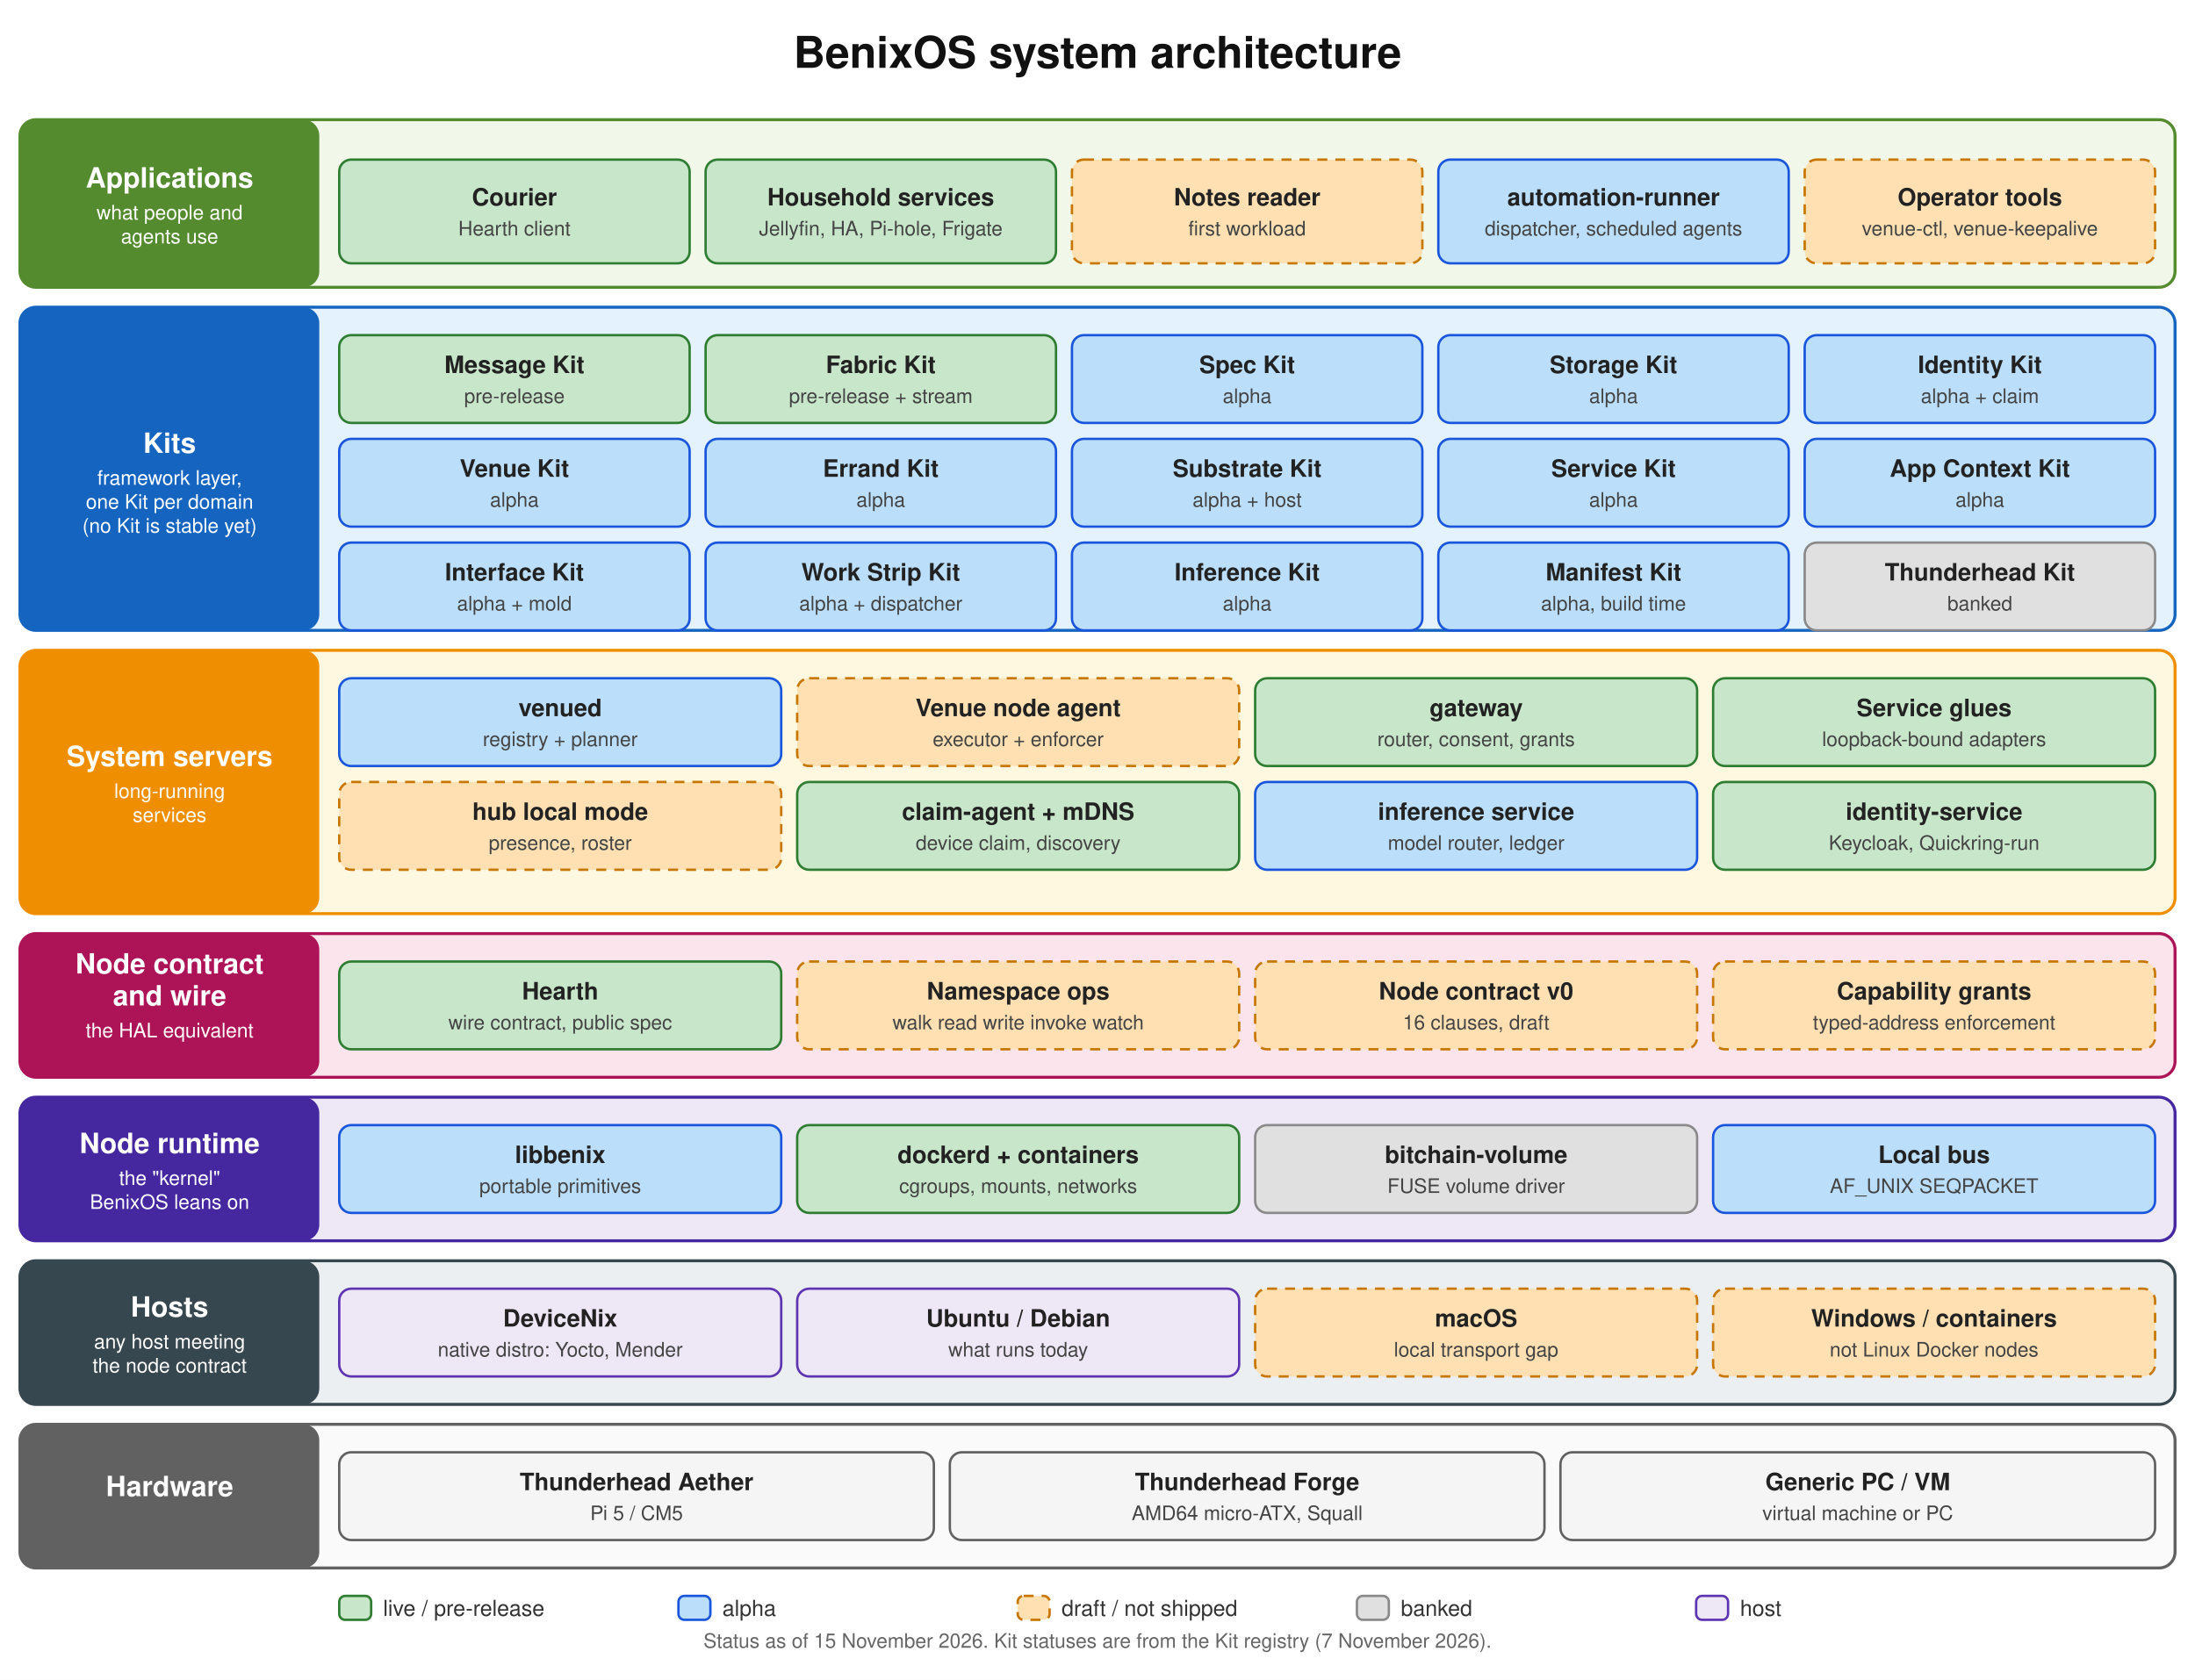
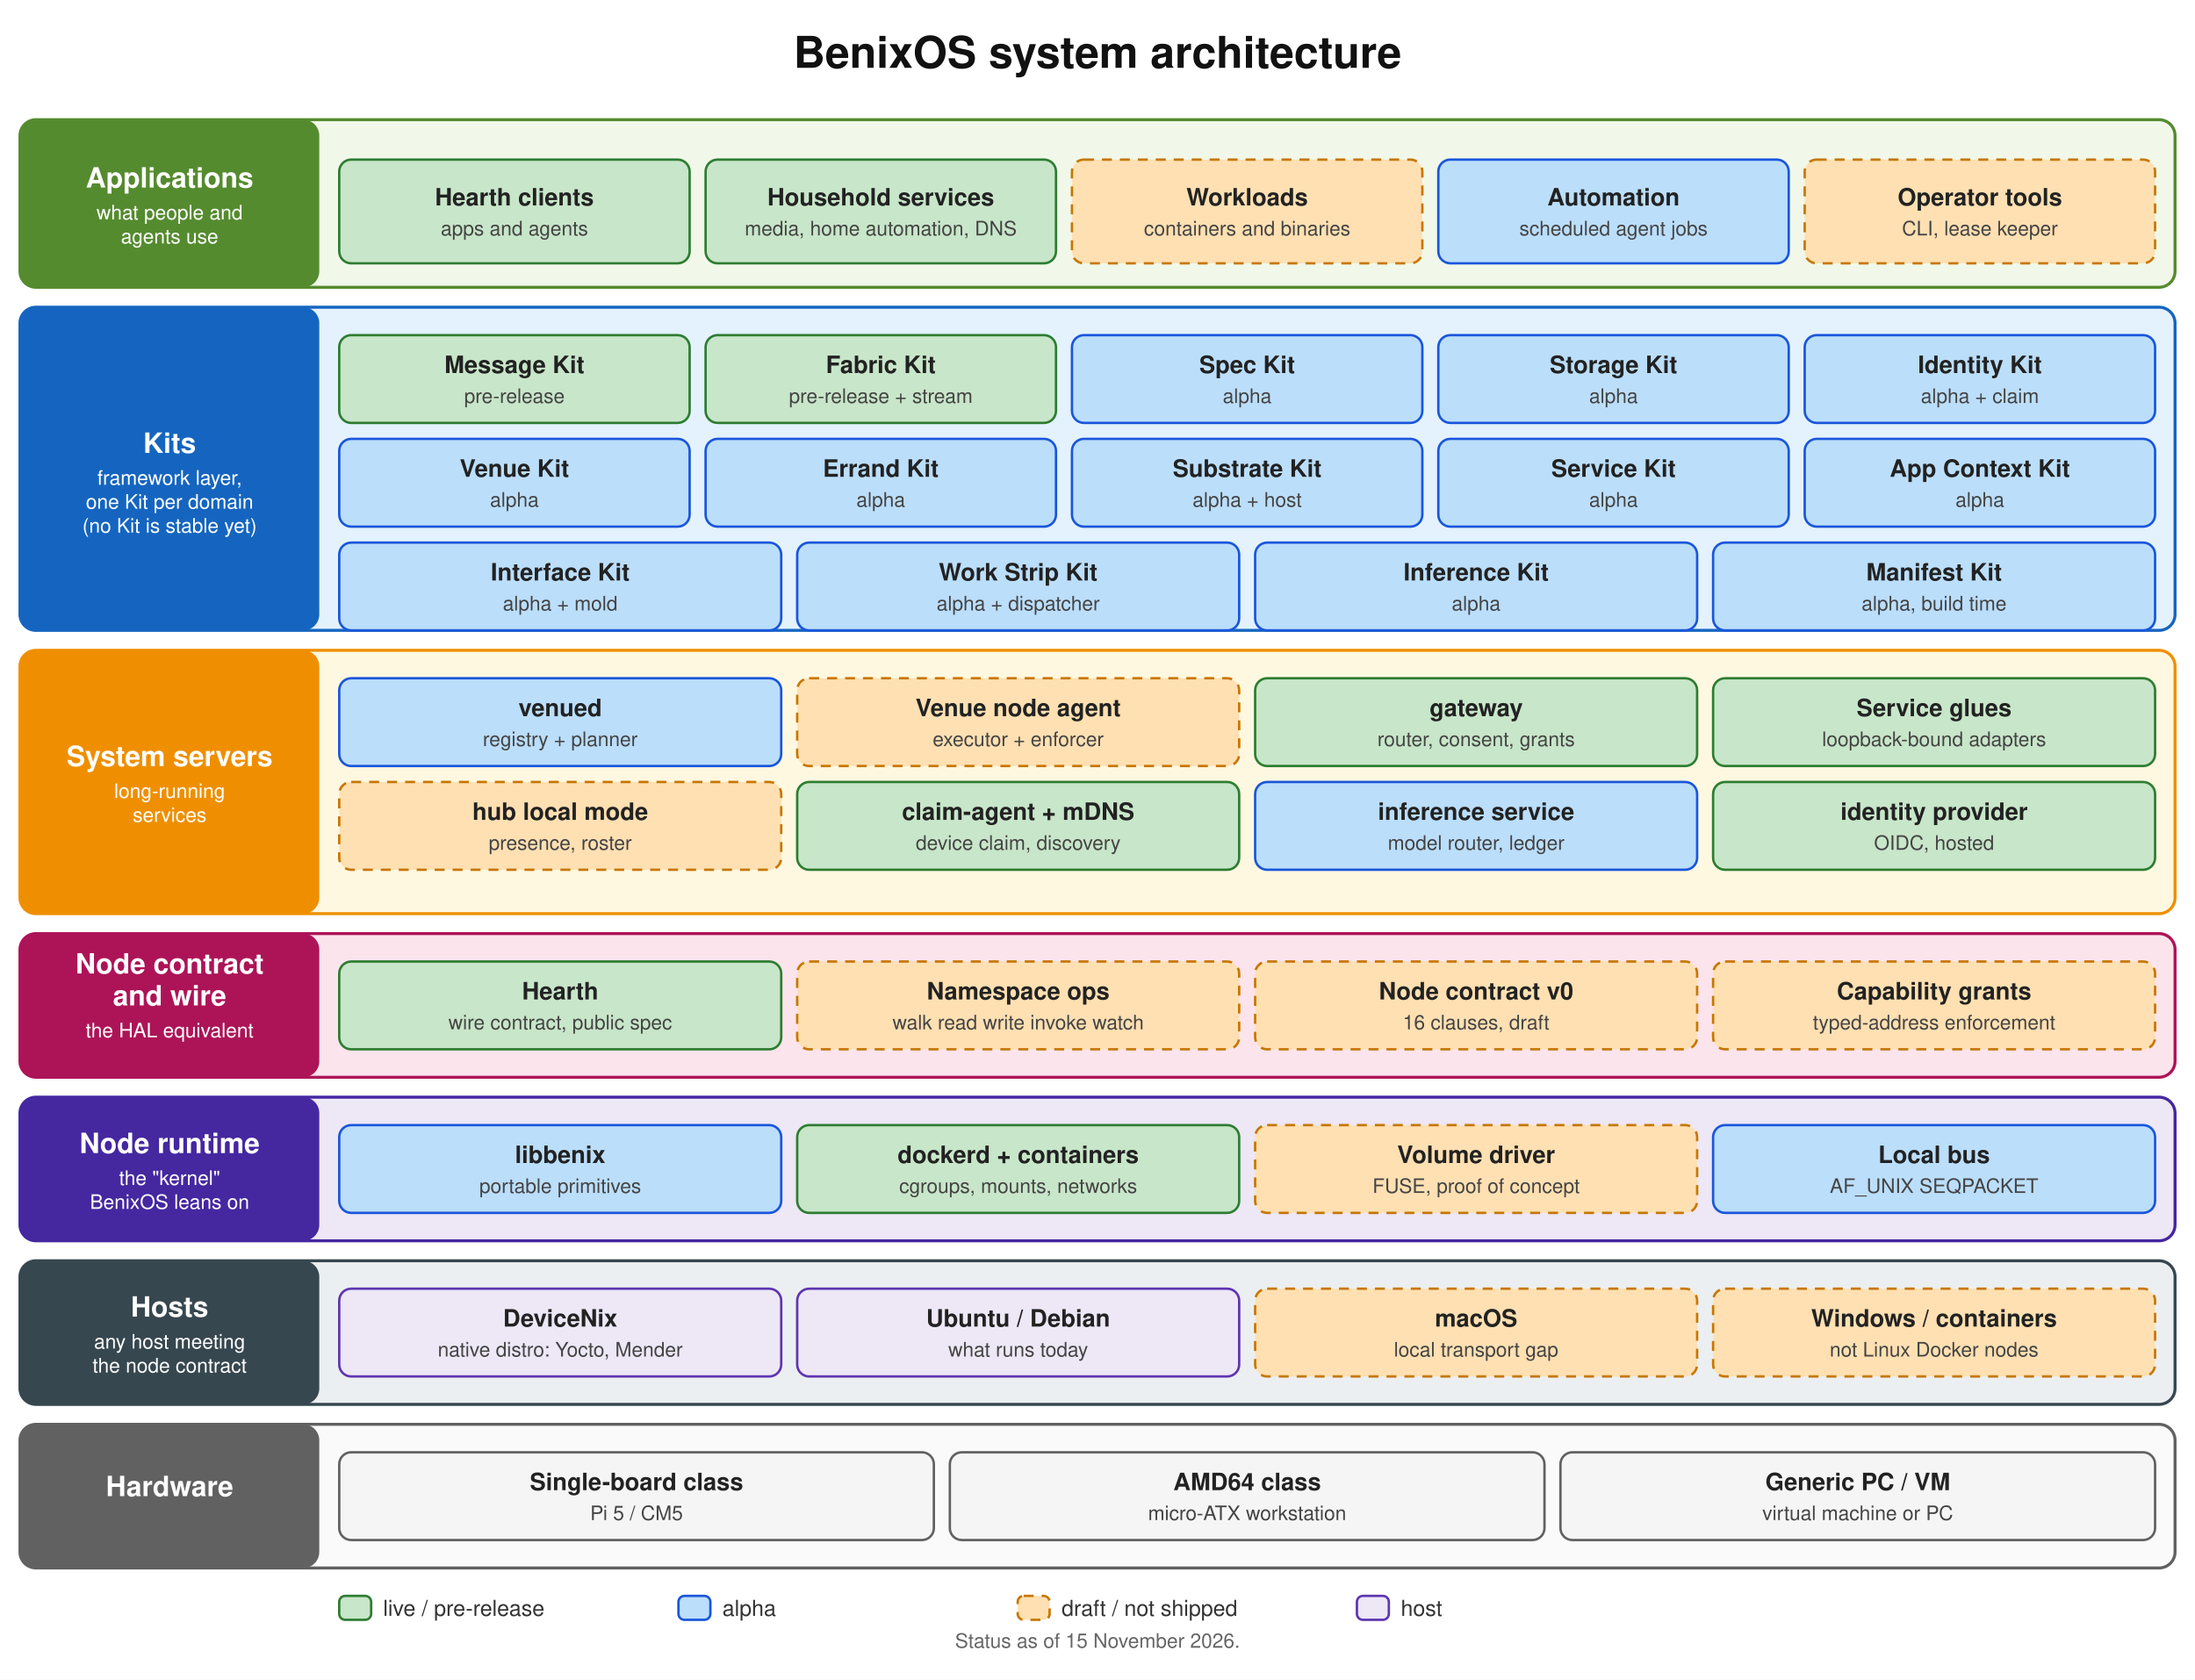
<svg xmlns="http://www.w3.org/2000/svg" viewBox="0 0 1100 842" width="1100" height="842" font-family="Helvetica, Arial, sans-serif">
  <rect width="100%" height="100%" fill="#fff" />
  <text x="550.0" y="34" font-size="22" font-weight="bold" text-anchor="middle" fill="#111">BenixOS system architecture</text>
  <rect x="10" y="60" width="1080" height="84" rx="8" fill="#f1f8e9" stroke="#558b2f" stroke-width="1.5" />
  <rect x="10" y="60" width="150" height="84" rx="8" fill="#558b2f" stroke="#558b2f" stroke-width="0" />
  <text x="85.0" y="94.0" font-size="14" font-weight="bold" fill="#fff" text-anchor="middle">Applications</text>
  <text x="85.0" y="110.0" font-size="10" font-weight="normal" fill="#fff" text-anchor="middle">what people and</text>
  <text x="85.0" y="122.0" font-size="10" font-weight="normal" fill="#fff" text-anchor="middle">agents use</text>
  <rect x="170.0" y="80" width="175.6" height="52" rx="6" fill="#c8e6c9" stroke="#2e7d32" stroke-width="1.2" />
-   <text x="257.8" y="103.0" font-size="12" font-weight="bold" fill="#222" text-anchor="middle">Courier</text>
-   <text x="257.8" y="118.0" font-size="10" font-weight="normal" fill="#444" text-anchor="middle">Hearth client</text>
+   <text x="257.8" y="103.0" font-size="12" font-weight="bold" fill="#222" text-anchor="middle">Hearth clients</text>
+   <text x="257.8" y="118.0" font-size="10" font-weight="normal" fill="#444" text-anchor="middle">apps and agents</text>
  <rect x="353.6" y="80" width="175.6" height="52" rx="6" fill="#c8e6c9" stroke="#2e7d32" stroke-width="1.2" />
  <text x="441.4" y="103.0" font-size="12" font-weight="bold" fill="#222" text-anchor="middle">Household services</text>
-   <text x="441.4" y="118.0" font-size="10" font-weight="normal" fill="#444" text-anchor="middle">Jellyfin, HA, Pi-hole, Frigate</text>
+   <text x="441.4" y="118.0" font-size="10" font-weight="normal" fill="#444" text-anchor="middle">media, home automation, DNS</text>
  <rect x="537.2" y="80" width="175.6" height="52" rx="6" fill="#ffe0b2" stroke="#c77700" stroke-width="1.2" stroke-dasharray="5,4" />
-   <text x="625.0" y="103.0" font-size="12" font-weight="bold" fill="#222" text-anchor="middle">Notes reader</text>
-   <text x="625.0" y="118.0" font-size="10" font-weight="normal" fill="#444" text-anchor="middle">first workload</text>
+   <text x="625.0" y="103.0" font-size="12" font-weight="bold" fill="#222" text-anchor="middle">Workloads</text>
+   <text x="625.0" y="118.0" font-size="10" font-weight="normal" fill="#444" text-anchor="middle">containers and binaries</text>
  <rect x="720.8" y="80" width="175.6" height="52" rx="6" fill="#bbdefb" stroke="#1a56db" stroke-width="1.2" />
-   <text x="808.6" y="103.0" font-size="12" font-weight="bold" fill="#222" text-anchor="middle">automation-runner</text>
-   <text x="808.6" y="118.0" font-size="10" font-weight="normal" fill="#444" text-anchor="middle">dispatcher, scheduled agents</text>
+   <text x="808.6" y="103.0" font-size="12" font-weight="bold" fill="#222" text-anchor="middle">Automation</text>
+   <text x="808.6" y="118.0" font-size="10" font-weight="normal" fill="#444" text-anchor="middle">scheduled agent jobs</text>
  <rect x="904.4" y="80" width="175.6" height="52" rx="6" fill="#ffe0b2" stroke="#c77700" stroke-width="1.2" stroke-dasharray="5,4" />
  <text x="992.2" y="103.0" font-size="12" font-weight="bold" fill="#222" text-anchor="middle">Operator tools</text>
-   <text x="992.2" y="118.0" font-size="10" font-weight="normal" fill="#444" text-anchor="middle">venue-ctl, venue-keepalive</text>
+   <text x="992.2" y="118.0" font-size="10" font-weight="normal" fill="#444" text-anchor="middle">CLI, lease keeper</text>
  <rect x="10" y="154" width="1080" height="162" rx="8" fill="#e3f2fd" stroke="#1565c0" stroke-width="1.5" />
  <rect x="10" y="154" width="150" height="162" rx="8" fill="#1565c0" stroke="#1565c0" stroke-width="0" />
  <text x="85.0" y="227.0" font-size="14" font-weight="bold" fill="#fff" text-anchor="middle">Kits</text>
  <text x="85.0" y="243.0" font-size="10" font-weight="normal" fill="#fff" text-anchor="middle">framework layer,</text>
  <text x="85.0" y="255.0" font-size="10" font-weight="normal" fill="#fff" text-anchor="middle">one Kit per domain</text>
  <text x="85.0" y="267.0" font-size="10" font-weight="normal" fill="#fff" text-anchor="middle">(no Kit is stable yet)</text>
  <rect x="170.0" y="168" width="175.6" height="44" rx="6" fill="#c8e6c9" stroke="#2e7d32" stroke-width="1.2" />
  <text x="257.8" y="187.0" font-size="12" font-weight="bold" fill="#222" text-anchor="middle">Message Kit</text>
  <text x="257.8" y="202.0" font-size="10" font-weight="normal" fill="#444" text-anchor="middle">pre-release</text>
  <rect x="353.6" y="168" width="175.6" height="44" rx="6" fill="#c8e6c9" stroke="#2e7d32" stroke-width="1.2" />
  <text x="441.4" y="187.0" font-size="12" font-weight="bold" fill="#222" text-anchor="middle">Fabric Kit</text>
  <text x="441.4" y="202.0" font-size="10" font-weight="normal" fill="#444" text-anchor="middle">pre-release + stream</text>
  <rect x="537.2" y="168" width="175.6" height="44" rx="6" fill="#bbdefb" stroke="#1a56db" stroke-width="1.2" />
  <text x="625.0" y="187.0" font-size="12" font-weight="bold" fill="#222" text-anchor="middle">Spec Kit</text>
  <text x="625.0" y="202.0" font-size="10" font-weight="normal" fill="#444" text-anchor="middle">alpha</text>
  <rect x="720.8" y="168" width="175.6" height="44" rx="6" fill="#bbdefb" stroke="#1a56db" stroke-width="1.2" />
  <text x="808.6" y="187.0" font-size="12" font-weight="bold" fill="#222" text-anchor="middle">Storage Kit</text>
  <text x="808.6" y="202.0" font-size="10" font-weight="normal" fill="#444" text-anchor="middle">alpha</text>
  <rect x="904.4" y="168" width="175.6" height="44" rx="6" fill="#bbdefb" stroke="#1a56db" stroke-width="1.2" />
  <text x="992.2" y="187.0" font-size="12" font-weight="bold" fill="#222" text-anchor="middle">Identity Kit</text>
  <text x="992.2" y="202.0" font-size="10" font-weight="normal" fill="#444" text-anchor="middle">alpha + claim</text>
  <rect x="170.0" y="220" width="175.6" height="44" rx="6" fill="#bbdefb" stroke="#1a56db" stroke-width="1.2" />
  <text x="257.8" y="239.0" font-size="12" font-weight="bold" fill="#222" text-anchor="middle">Venue Kit</text>
  <text x="257.8" y="254.0" font-size="10" font-weight="normal" fill="#444" text-anchor="middle">alpha</text>
  <rect x="353.6" y="220" width="175.6" height="44" rx="6" fill="#bbdefb" stroke="#1a56db" stroke-width="1.2" />
  <text x="441.4" y="239.0" font-size="12" font-weight="bold" fill="#222" text-anchor="middle">Errand Kit</text>
  <text x="441.4" y="254.0" font-size="10" font-weight="normal" fill="#444" text-anchor="middle">alpha</text>
  <rect x="537.2" y="220" width="175.6" height="44" rx="6" fill="#bbdefb" stroke="#1a56db" stroke-width="1.2" />
  <text x="625.0" y="239.0" font-size="12" font-weight="bold" fill="#222" text-anchor="middle">Substrate Kit</text>
  <text x="625.0" y="254.0" font-size="10" font-weight="normal" fill="#444" text-anchor="middle">alpha + host</text>
  <rect x="720.8" y="220" width="175.6" height="44" rx="6" fill="#bbdefb" stroke="#1a56db" stroke-width="1.2" />
  <text x="808.6" y="239.0" font-size="12" font-weight="bold" fill="#222" text-anchor="middle">Service Kit</text>
  <text x="808.6" y="254.0" font-size="10" font-weight="normal" fill="#444" text-anchor="middle">alpha</text>
  <rect x="904.4" y="220" width="175.6" height="44" rx="6" fill="#bbdefb" stroke="#1a56db" stroke-width="1.2" />
  <text x="992.2" y="239.0" font-size="12" font-weight="bold" fill="#222" text-anchor="middle">App Context Kit</text>
  <text x="992.2" y="254.0" font-size="10" font-weight="normal" fill="#444" text-anchor="middle">alpha</text>
-   <rect x="170.0" y="272" width="175.6" height="44" rx="6" fill="#bbdefb" stroke="#1a56db" stroke-width="1.2" />
-   <text x="257.8" y="291.0" font-size="12" font-weight="bold" fill="#222" text-anchor="middle">Interface Kit</text>
-   <text x="257.8" y="306.0" font-size="10" font-weight="normal" fill="#444" text-anchor="middle">alpha + mold</text>
-   <rect x="353.6" y="272" width="175.6" height="44" rx="6" fill="#bbdefb" stroke="#1a56db" stroke-width="1.2" />
-   <text x="441.4" y="291.0" font-size="12" font-weight="bold" fill="#222" text-anchor="middle">Work Strip Kit</text>
-   <text x="441.4" y="306.0" font-size="10" font-weight="normal" fill="#444" text-anchor="middle">alpha + dispatcher</text>
-   <rect x="537.2" y="272" width="175.6" height="44" rx="6" fill="#bbdefb" stroke="#1a56db" stroke-width="1.2" />
-   <text x="625.0" y="291.0" font-size="12" font-weight="bold" fill="#222" text-anchor="middle">Inference Kit</text>
-   <text x="625.0" y="306.0" font-size="10" font-weight="normal" fill="#444" text-anchor="middle">alpha</text>
-   <rect x="720.8" y="272" width="175.6" height="44" rx="6" fill="#bbdefb" stroke="#1a56db" stroke-width="1.2" />
-   <text x="808.6" y="291.0" font-size="12" font-weight="bold" fill="#222" text-anchor="middle">Manifest Kit</text>
-   <text x="808.6" y="306.0" font-size="10" font-weight="normal" fill="#444" text-anchor="middle">alpha, build time</text>
-   <rect x="904.4" y="272" width="175.6" height="44" rx="6" fill="#e0e0e0" stroke="#8a8a8a" stroke-width="1.2" />
-   <text x="992.2" y="291.0" font-size="12" font-weight="bold" fill="#222" text-anchor="middle">Thunderhead Kit</text>
-   <text x="992.2" y="306.0" font-size="10" font-weight="normal" fill="#444" text-anchor="middle">banked</text>
+   <rect x="170.0" y="272" width="221.5" height="44" rx="6" fill="#bbdefb" stroke="#1a56db" stroke-width="1.2" />
+   <text x="280.75" y="291.0" font-size="12" font-weight="bold" fill="#222" text-anchor="middle">Interface Kit</text>
+   <text x="280.75" y="306.0" font-size="10" font-weight="normal" fill="#444" text-anchor="middle">alpha + mold</text>
+   <rect x="399.5" y="272" width="221.5" height="44" rx="6" fill="#bbdefb" stroke="#1a56db" stroke-width="1.2" />
+   <text x="510.25" y="291.0" font-size="12" font-weight="bold" fill="#222" text-anchor="middle">Work Strip Kit</text>
+   <text x="510.25" y="306.0" font-size="10" font-weight="normal" fill="#444" text-anchor="middle">alpha + dispatcher</text>
+   <rect x="629.0" y="272" width="221.5" height="44" rx="6" fill="#bbdefb" stroke="#1a56db" stroke-width="1.2" />
+   <text x="739.75" y="291.0" font-size="12" font-weight="bold" fill="#222" text-anchor="middle">Inference Kit</text>
+   <text x="739.75" y="306.0" font-size="10" font-weight="normal" fill="#444" text-anchor="middle">alpha</text>
+   <rect x="858.5" y="272" width="221.5" height="44" rx="6" fill="#bbdefb" stroke="#1a56db" stroke-width="1.2" />
+   <text x="969.25" y="291.0" font-size="12" font-weight="bold" fill="#222" text-anchor="middle">Manifest Kit</text>
+   <text x="969.25" y="306.0" font-size="10" font-weight="normal" fill="#444" text-anchor="middle">alpha, build time</text>
  <rect x="10" y="326" width="1080" height="132" rx="8" fill="#fff8e1" stroke="#ef8f00" stroke-width="1.5" />
  <rect x="10" y="326" width="150" height="132" rx="8" fill="#ef8f00" stroke="#ef8f00" stroke-width="0" />
  <text x="85.0" y="384.0" font-size="14" font-weight="bold" fill="#fff" text-anchor="middle">System servers</text>
  <text x="85.0" y="400.0" font-size="10" font-weight="normal" fill="#fff" text-anchor="middle">long-running</text>
  <text x="85.0" y="412.0" font-size="10" font-weight="normal" fill="#fff" text-anchor="middle">services</text>
  <rect x="170.0" y="340" width="221.5" height="44" rx="6" fill="#bbdefb" stroke="#1a56db" stroke-width="1.2" />
  <text x="280.75" y="359.0" font-size="12" font-weight="bold" fill="#222" text-anchor="middle">venued</text>
  <text x="280.75" y="374.0" font-size="10" font-weight="normal" fill="#444" text-anchor="middle">registry + planner</text>
  <rect x="399.5" y="340" width="221.5" height="44" rx="6" fill="#ffe0b2" stroke="#c77700" stroke-width="1.2" stroke-dasharray="5,4" />
  <text x="510.25" y="359.0" font-size="12" font-weight="bold" fill="#222" text-anchor="middle">Venue node agent</text>
  <text x="510.25" y="374.0" font-size="10" font-weight="normal" fill="#444" text-anchor="middle">executor + enforcer</text>
  <rect x="629.0" y="340" width="221.5" height="44" rx="6" fill="#c8e6c9" stroke="#2e7d32" stroke-width="1.2" />
  <text x="739.75" y="359.0" font-size="12" font-weight="bold" fill="#222" text-anchor="middle">gateway</text>
  <text x="739.75" y="374.0" font-size="10" font-weight="normal" fill="#444" text-anchor="middle">router, consent, grants</text>
  <rect x="858.5" y="340" width="221.5" height="44" rx="6" fill="#c8e6c9" stroke="#2e7d32" stroke-width="1.2" />
  <text x="969.25" y="359.0" font-size="12" font-weight="bold" fill="#222" text-anchor="middle">Service glues</text>
  <text x="969.25" y="374.0" font-size="10" font-weight="normal" fill="#444" text-anchor="middle">loopback-bound adapters</text>
  <rect x="170.0" y="392" width="221.5" height="44" rx="6" fill="#ffe0b2" stroke="#c77700" stroke-width="1.2" stroke-dasharray="5,4" />
  <text x="280.75" y="411.0" font-size="12" font-weight="bold" fill="#222" text-anchor="middle">hub local mode</text>
  <text x="280.75" y="426.0" font-size="10" font-weight="normal" fill="#444" text-anchor="middle">presence, roster</text>
  <rect x="399.5" y="392" width="221.5" height="44" rx="6" fill="#c8e6c9" stroke="#2e7d32" stroke-width="1.2" />
  <text x="510.25" y="411.0" font-size="12" font-weight="bold" fill="#222" text-anchor="middle">claim-agent + mDNS</text>
  <text x="510.25" y="426.0" font-size="10" font-weight="normal" fill="#444" text-anchor="middle">device claim, discovery</text>
  <rect x="629.0" y="392" width="221.5" height="44" rx="6" fill="#bbdefb" stroke="#1a56db" stroke-width="1.2" />
  <text x="739.75" y="411.0" font-size="12" font-weight="bold" fill="#222" text-anchor="middle">inference service</text>
  <text x="739.75" y="426.0" font-size="10" font-weight="normal" fill="#444" text-anchor="middle">model router, ledger</text>
  <rect x="858.5" y="392" width="221.5" height="44" rx="6" fill="#c8e6c9" stroke="#2e7d32" stroke-width="1.2" />
-   <text x="969.25" y="411.0" font-size="12" font-weight="bold" fill="#222" text-anchor="middle">identity-service</text>
-   <text x="969.25" y="426.0" font-size="10" font-weight="normal" fill="#444" text-anchor="middle">Keycloak, Quickring-run</text>
+   <text x="969.25" y="411.0" font-size="12" font-weight="bold" fill="#222" text-anchor="middle">identity provider</text>
+   <text x="969.25" y="426.0" font-size="10" font-weight="normal" fill="#444" text-anchor="middle">OIDC, hosted</text>
  <rect x="10" y="468" width="1080" height="72" rx="8" fill="#fce4ec" stroke="#ad1457" stroke-width="1.5" />
  <rect x="10" y="468" width="150" height="72" rx="8" fill="#ad1457" stroke="#ad1457" stroke-width="0" />
  <text x="85.0" y="488.0" font-size="14" font-weight="bold" fill="#fff" text-anchor="middle">Node contract</text>
  <text x="85.0" y="504.0" font-size="14" font-weight="bold" fill="#fff" text-anchor="middle">and wire</text>
  <text x="85.0" y="520.0" font-size="10" font-weight="normal" fill="#fff" text-anchor="middle">the HAL equivalent</text>
  <rect x="170.0" y="482" width="221.5" height="44" rx="6" fill="#c8e6c9" stroke="#2e7d32" stroke-width="1.2" />
  <text x="280.75" y="501.0" font-size="12" font-weight="bold" fill="#222" text-anchor="middle">Hearth</text>
  <text x="280.75" y="516.0" font-size="10" font-weight="normal" fill="#444" text-anchor="middle">wire contract, public spec</text>
  <rect x="399.5" y="482" width="221.5" height="44" rx="6" fill="#ffe0b2" stroke="#c77700" stroke-width="1.2" stroke-dasharray="5,4" />
  <text x="510.25" y="501.0" font-size="12" font-weight="bold" fill="#222" text-anchor="middle">Namespace ops</text>
  <text x="510.25" y="516.0" font-size="10" font-weight="normal" fill="#444" text-anchor="middle">walk read write invoke watch</text>
  <rect x="629.0" y="482" width="221.5" height="44" rx="6" fill="#ffe0b2" stroke="#c77700" stroke-width="1.2" stroke-dasharray="5,4" />
  <text x="739.75" y="501.0" font-size="12" font-weight="bold" fill="#222" text-anchor="middle">Node contract v0</text>
  <text x="739.75" y="516.0" font-size="10" font-weight="normal" fill="#444" text-anchor="middle">16 clauses, draft</text>
  <rect x="858.5" y="482" width="221.5" height="44" rx="6" fill="#ffe0b2" stroke="#c77700" stroke-width="1.2" stroke-dasharray="5,4" />
  <text x="969.25" y="501.0" font-size="12" font-weight="bold" fill="#222" text-anchor="middle">Capability grants</text>
  <text x="969.25" y="516.0" font-size="10" font-weight="normal" fill="#444" text-anchor="middle">typed-address enforcement</text>
  <rect x="10" y="550" width="1080" height="72" rx="8" fill="#ede7f6" stroke="#4527a0" stroke-width="1.5" />
  <rect x="10" y="550" width="150" height="72" rx="8" fill="#4527a0" stroke="#4527a0" stroke-width="0" />
  <text x="85.0" y="578.0" font-size="14" font-weight="bold" fill="#fff" text-anchor="middle">Node runtime</text>
  <text x="85.0" y="594.0" font-size="10" font-weight="normal" fill="#fff" text-anchor="middle">the "kernel"</text>
  <text x="85.0" y="606.0" font-size="10" font-weight="normal" fill="#fff" text-anchor="middle">BenixOS leans on</text>
  <rect x="170.0" y="564" width="221.5" height="44" rx="6" fill="#bbdefb" stroke="#1a56db" stroke-width="1.2" />
  <text x="280.75" y="583.0" font-size="12" font-weight="bold" fill="#222" text-anchor="middle">libbenix</text>
  <text x="280.75" y="598.0" font-size="10" font-weight="normal" fill="#444" text-anchor="middle">portable primitives</text>
  <rect x="399.5" y="564" width="221.5" height="44" rx="6" fill="#c8e6c9" stroke="#2e7d32" stroke-width="1.2" />
  <text x="510.25" y="583.0" font-size="12" font-weight="bold" fill="#222" text-anchor="middle">dockerd + containers</text>
  <text x="510.25" y="598.0" font-size="10" font-weight="normal" fill="#444" text-anchor="middle">cgroups, mounts, networks</text>
-   <rect x="629.0" y="564" width="221.5" height="44" rx="6" fill="#e0e0e0" stroke="#8a8a8a" stroke-width="1.2" />
-   <text x="739.75" y="583.0" font-size="12" font-weight="bold" fill="#222" text-anchor="middle">bitchain-volume</text>
-   <text x="739.75" y="598.0" font-size="10" font-weight="normal" fill="#444" text-anchor="middle">FUSE volume driver</text>
+   <rect x="629.0" y="564" width="221.5" height="44" rx="6" fill="#ffe0b2" stroke="#c77700" stroke-width="1.2" stroke-dasharray="5,4" />
+   <text x="739.75" y="583.0" font-size="12" font-weight="bold" fill="#222" text-anchor="middle">Volume driver</text>
+   <text x="739.75" y="598.0" font-size="10" font-weight="normal" fill="#444" text-anchor="middle">FUSE, proof of concept</text>
  <rect x="858.5" y="564" width="221.5" height="44" rx="6" fill="#bbdefb" stroke="#1a56db" stroke-width="1.2" />
  <text x="969.25" y="583.0" font-size="12" font-weight="bold" fill="#222" text-anchor="middle">Local bus</text>
  <text x="969.25" y="598.0" font-size="10" font-weight="normal" fill="#444" text-anchor="middle">AF_UNIX SEQPACKET</text>
  <rect x="10" y="632" width="1080" height="72" rx="8" fill="#eceff1" stroke="#37474f" stroke-width="1.5" />
  <rect x="10" y="632" width="150" height="72" rx="8" fill="#37474f" stroke="#37474f" stroke-width="0" />
  <text x="85.0" y="660.0" font-size="14" font-weight="bold" fill="#fff" text-anchor="middle">Hosts</text>
  <text x="85.0" y="676.0" font-size="10" font-weight="normal" fill="#fff" text-anchor="middle">any host meeting</text>
  <text x="85.0" y="688.0" font-size="10" font-weight="normal" fill="#fff" text-anchor="middle">the node contract</text>
  <rect x="170.0" y="646" width="221.5" height="44" rx="6" fill="#ede7f6" stroke="#5e35b1" stroke-width="1.2" />
  <text x="280.75" y="665.0" font-size="12" font-weight="bold" fill="#222" text-anchor="middle">DeviceNix</text>
  <text x="280.75" y="680.0" font-size="10" font-weight="normal" fill="#444" text-anchor="middle">native distro: Yocto, Mender</text>
  <rect x="399.5" y="646" width="221.5" height="44" rx="6" fill="#ede7f6" stroke="#5e35b1" stroke-width="1.2" />
  <text x="510.25" y="665.0" font-size="12" font-weight="bold" fill="#222" text-anchor="middle">Ubuntu / Debian</text>
  <text x="510.25" y="680.0" font-size="10" font-weight="normal" fill="#444" text-anchor="middle">what runs today</text>
  <rect x="629.0" y="646" width="221.5" height="44" rx="6" fill="#ffe0b2" stroke="#c77700" stroke-width="1.2" stroke-dasharray="5,4" />
  <text x="739.75" y="665.0" font-size="12" font-weight="bold" fill="#222" text-anchor="middle">macOS</text>
  <text x="739.75" y="680.0" font-size="10" font-weight="normal" fill="#444" text-anchor="middle">local transport gap</text>
  <rect x="858.5" y="646" width="221.5" height="44" rx="6" fill="#ffe0b2" stroke="#c77700" stroke-width="1.2" stroke-dasharray="5,4" />
  <text x="969.25" y="665.0" font-size="12" font-weight="bold" fill="#222" text-anchor="middle">Windows / containers</text>
  <text x="969.25" y="680.0" font-size="10" font-weight="normal" fill="#444" text-anchor="middle">not Linux Docker nodes</text>
  <rect x="10" y="714" width="1080" height="72" rx="8" fill="#fafafa" stroke="#616161" stroke-width="1.5" />
  <rect x="10" y="714" width="150" height="72" rx="8" fill="#616161" stroke="#616161" stroke-width="0" />
  <text x="85.0" y="750.0" font-size="14" font-weight="bold" fill="#fff" text-anchor="middle">Hardware</text>
  <rect x="170.0" y="728" width="298.0" height="44" rx="6" fill="#f5f5f5" stroke="#616161" stroke-width="1.2" />
-   <text x="319.0" y="747.0" font-size="12" font-weight="bold" fill="#222" text-anchor="middle">Thunderhead Aether</text>
+   <text x="319.0" y="747.0" font-size="12" font-weight="bold" fill="#222" text-anchor="middle">Single-board class</text>
  <text x="319.0" y="762.0" font-size="10" font-weight="normal" fill="#444" text-anchor="middle">Pi 5 / CM5</text>
  <rect x="476.0" y="728" width="298.0" height="44" rx="6" fill="#f5f5f5" stroke="#616161" stroke-width="1.2" />
-   <text x="625.0" y="747.0" font-size="12" font-weight="bold" fill="#222" text-anchor="middle">Thunderhead Forge</text>
-   <text x="625.0" y="762.0" font-size="10" font-weight="normal" fill="#444" text-anchor="middle">AMD64 micro-ATX, Squall</text>
+   <text x="625.0" y="747.0" font-size="12" font-weight="bold" fill="#222" text-anchor="middle">AMD64 class</text>
+   <text x="625.0" y="762.0" font-size="10" font-weight="normal" fill="#444" text-anchor="middle">micro-ATX workstation</text>
  <rect x="782.0" y="728" width="298.0" height="44" rx="6" fill="#f5f5f5" stroke="#616161" stroke-width="1.2" />
  <text x="931.0" y="747.0" font-size="12" font-weight="bold" fill="#222" text-anchor="middle">Generic PC / VM</text>
  <text x="931.0" y="762.0" font-size="10" font-weight="normal" fill="#444" text-anchor="middle">virtual machine or PC</text>
  <rect x="170" y="800" width="16" height="12" rx="3" fill="#c8e6c9" stroke="#2e7d32" stroke-width="1.2" />
  <text x="192" y="810" font-size="11" font-weight="normal" fill="#333" text-anchor="start">live / pre-release</text>
  <rect x="340" y="800" width="16" height="12" rx="3" fill="#bbdefb" stroke="#1a56db" stroke-width="1.2" />
  <text x="362" y="810" font-size="11" font-weight="normal" fill="#333" text-anchor="start">alpha</text>
  <rect x="510" y="800" width="16" height="12" rx="3" fill="#ffe0b2" stroke="#c77700" stroke-width="1.2" stroke-dasharray="5,4" />
  <text x="532" y="810" font-size="11" font-weight="normal" fill="#333" text-anchor="start">draft / not shipped</text>
-   <rect x="680" y="800" width="16" height="12" rx="3" fill="#e0e0e0" stroke="#8a8a8a" stroke-width="1.2" />
-   <text x="702" y="810" font-size="11" font-weight="normal" fill="#333" text-anchor="start">banked</text>
-   <rect x="850" y="800" width="16" height="12" rx="3" fill="#ede7f6" stroke="#5e35b1" stroke-width="1.2" />
-   <text x="872" y="810" font-size="11" font-weight="normal" fill="#333" text-anchor="start">host</text>
-   <text x="550.0" y="826" font-size="10" font-weight="normal" fill="#666" text-anchor="middle">Status as of 15 November 2026. Kit statuses are from the Kit registry (7 November 2026).</text>
+   <rect x="680" y="800" width="16" height="12" rx="3" fill="#ede7f6" stroke="#5e35b1" stroke-width="1.2" />
+   <text x="702" y="810" font-size="11" font-weight="normal" fill="#333" text-anchor="start">host</text>
+   <text x="550.0" y="826" font-size="10" font-weight="normal" fill="#666" text-anchor="middle">Status as of 15 November 2026.</text>
</svg>
